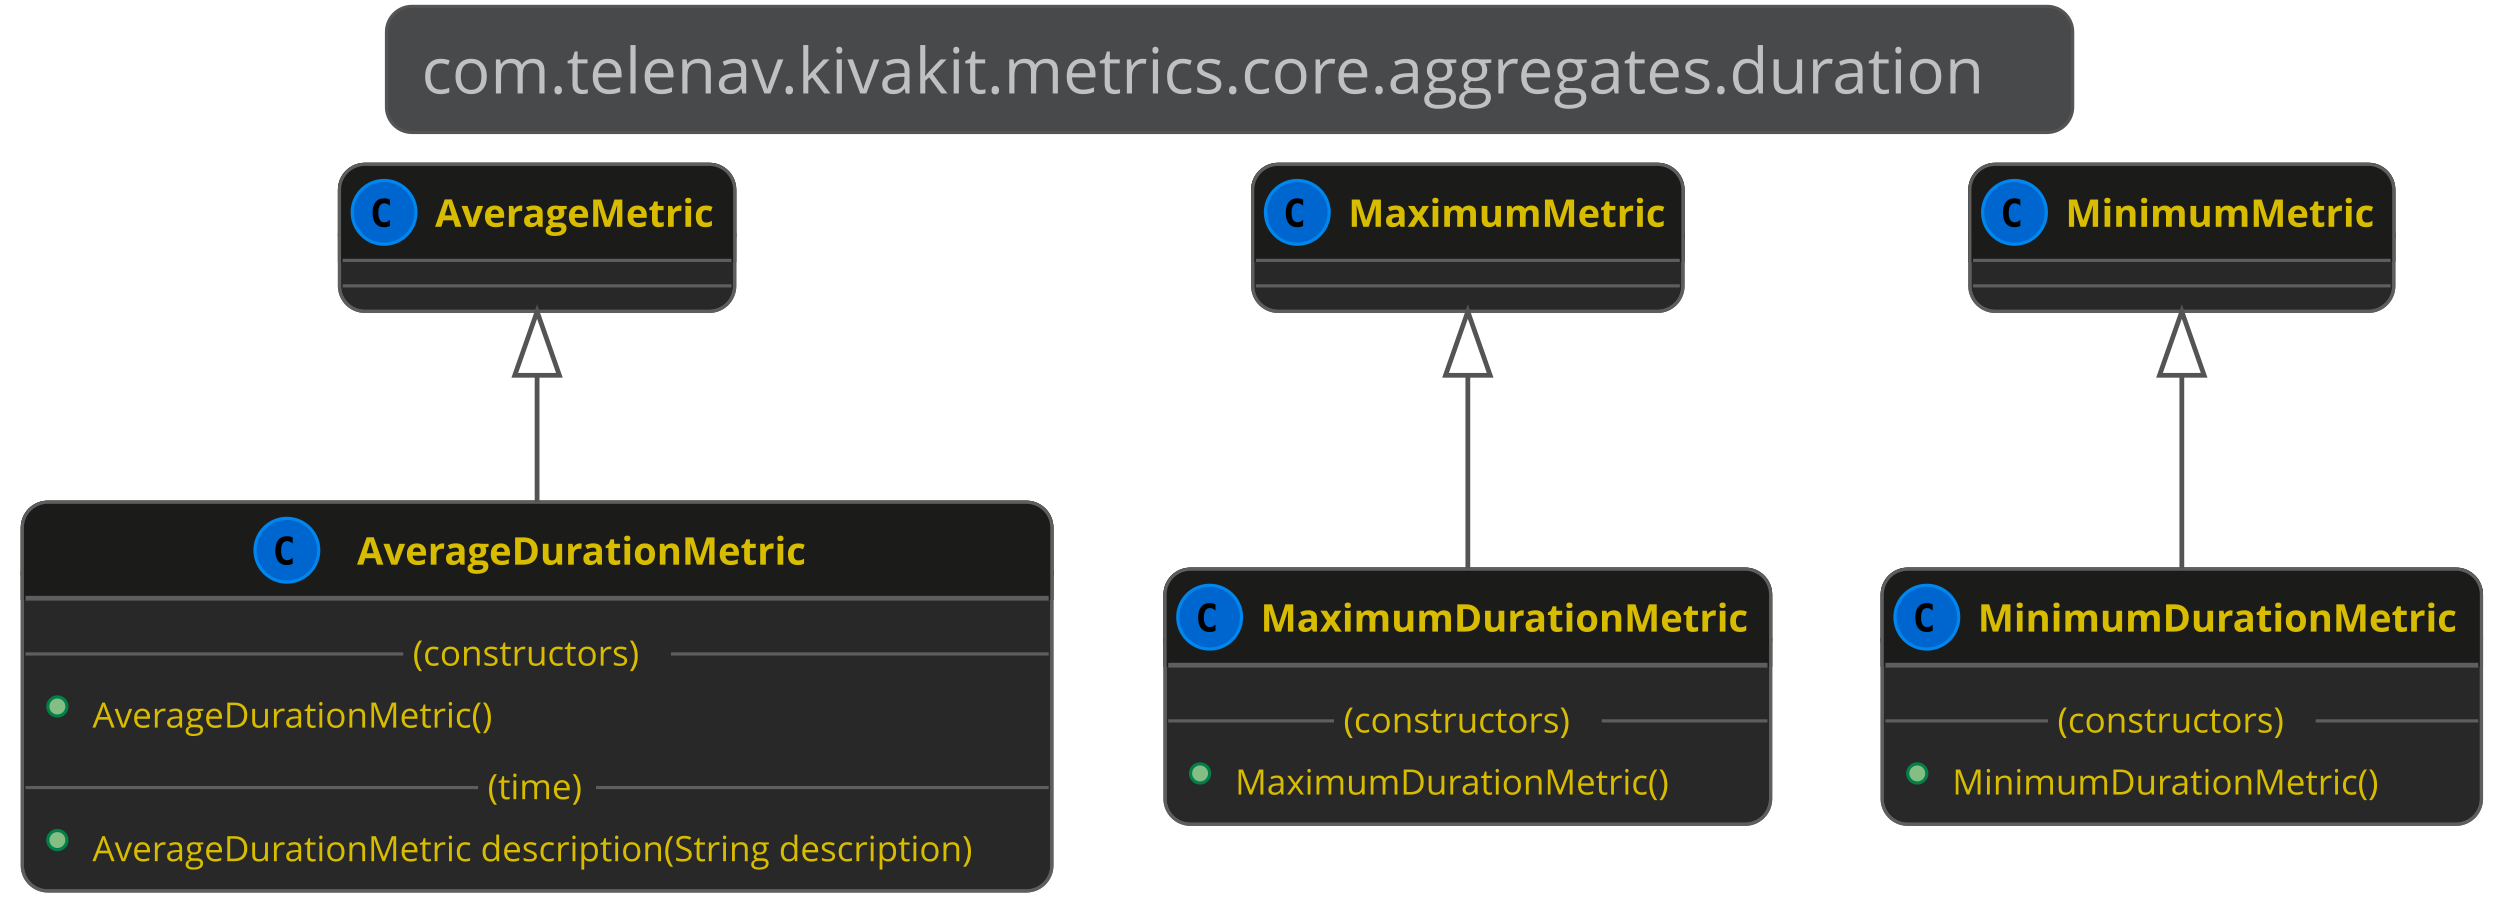
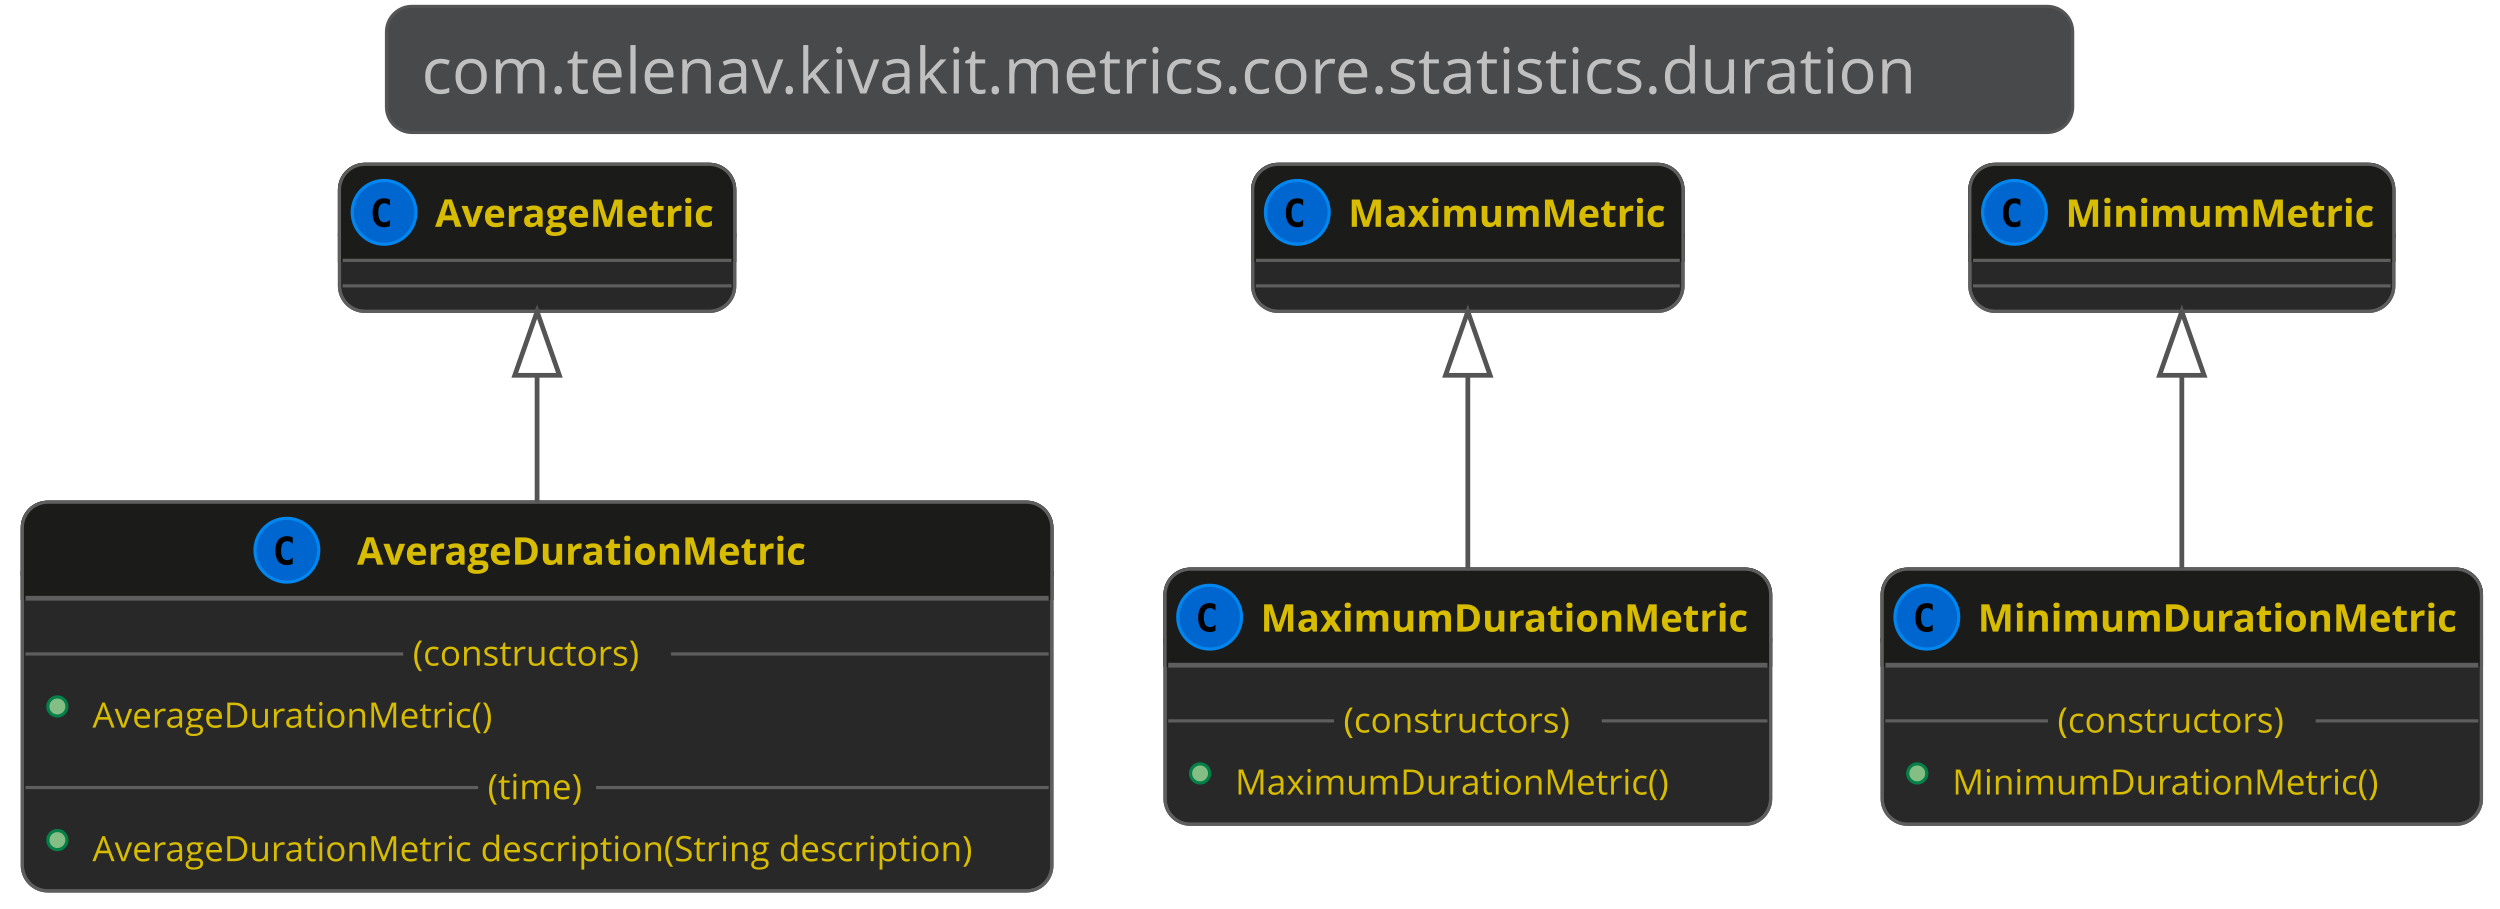
<svg xmlns="http://www.w3.org/2000/svg" contentScriptType="application/ecmascript" contentStyleType="text/css" height="297.917px" preserveAspectRatio="none" style="width:817px;height:297px;background:#333333;" version="1.1" viewBox="0 0 817 297" width="817.708px" zoomAndPan="magnify">
  <defs />
  <g>
    <rect fill="#48494B" height="41.203" rx="8.333" ry="8.333" style="stroke:#545454;stroke-width:1.042;" width="551.042" x="126.302" y="2.083" />
-     <text fill="#C0C0C0" font-family="Open Sans,Avenir,Nunito,Arial,Helvetica,SansSerif" font-size="20.833" lengthAdjust="spacing" textLength="528.125" x="137.76" y="30.558">com.telenav.kivakit.metrics.core.aggregates.duration</text>
+     <text fill="#C0C0C0" font-family="Open Sans,Avenir,Nunito,Arial,Helvetica,SansSerif" font-size="20.833" lengthAdjust="spacing" textLength="528.125" x="137.76" y="30.558">com.telenav.kivakit.metrics.core.statistics.duration</text>
    <rect fill="#282828" height="48.055" id="AverageMetric" rx="8.333" ry="8.333" style="stroke:#5E5E5E;stroke-width:1.042;" width="129.167" x="110.938" y="53.703" />
    <rect fill="#1B1B1A" height="31.388" rx="8.333" ry="8.333" style="stroke:#1B1B1A;stroke-width:1.042;" width="129.167" x="110.938" y="53.703" />
    <rect fill="#1B1B1A" height="8.333" style="stroke:#1B1B1A;stroke-width:1.042;" width="129.167" x="110.938" y="76.758" />
    <rect fill="none" height="48.055" id="AverageMetric" rx="8.333" ry="8.333" style="stroke:#5E5E5E;stroke-width:1.042;" width="129.167" x="110.938" y="53.703" />
    <ellipse cx="125.521" cy="69.397" fill="#0066CF" rx="10.417" ry="10.417" style="stroke:#0086EF;stroke-width:1.042;" />
    <path d="M127.431,73.822 Q127.004,74.042 126.534,74.152 Q126.064,74.261 125.545,74.261 Q123.702,74.261 122.731,73.047 Q121.761,71.832 121.761,69.537 Q121.761,67.236 122.731,66.022 Q123.702,64.807 125.545,64.807 Q126.064,64.807 126.54,64.917 Q127.016,65.027 127.431,65.247 L127.431,67.249 Q126.967,66.821 126.531,66.623 Q126.095,66.425 125.631,66.425 Q124.642,66.425 124.138,67.209 Q123.635,67.993 123.635,69.537 Q123.635,71.075 124.138,71.86 Q124.642,72.644 125.631,72.644 Q126.095,72.644 126.531,72.446 Q126.967,72.247 127.431,71.82 Z " fill="#000000" />
    <text fill="#D8BC00" font-family="Open Sans,Avenir,Nunito,Arial,Helvetica,SansSerif" font-size="12.5" font-weight="bold" lengthAdjust="spacing" textLength="91.667" x="142.188" y="74.121">AverageMetric</text>
    <line style="stroke:#5E5E5E;stroke-width:1.042;" x1="111.979" x2="239.062" y1="85.091" y2="85.091" />
    <line style="stroke:#5E5E5E;stroke-width:1.042;" x1="111.979" x2="239.062" y1="93.424" y2="93.424" />
    <rect codeLine="8" fill="#282828" height="127.034" id="AverageDurationMetric" rx="8.333" ry="8.333" style="stroke:#5E5E5E;stroke-width:1.042;" width="336.458" x="7.292" y="164.119" />
    <rect fill="#1B1B1A" height="31.388" rx="8.333" ry="8.333" style="stroke:#1B1B1A;stroke-width:1.042;" width="336.458" x="7.292" y="164.119" />
    <rect fill="#1B1B1A" height="8.333" style="stroke:#1B1B1A;stroke-width:1.042;" width="336.458" x="7.292" y="187.174" />
    <rect codeLine="8" fill="none" height="127.034" id="AverageDurationMetric" rx="8.333" ry="8.333" style="stroke:#5E5E5E;stroke-width:1.042;" width="336.458" x="7.292" y="164.119" />
    <ellipse cx="93.75" cy="179.814" fill="#0066CF" rx="10.417" ry="10.417" style="stroke:#0086EF;stroke-width:1.042;" />
    <path d="M95.66,184.239 Q95.233,184.458 94.763,184.568 Q94.293,184.678 93.774,184.678 Q91.931,184.678 90.961,183.464 Q89.99,182.249 89.99,179.954 Q89.99,177.653 90.961,176.438 Q91.931,175.224 93.774,175.224 Q94.293,175.224 94.769,175.334 Q95.245,175.444 95.66,175.663 L95.66,177.665 Q95.197,177.238 94.76,177.04 Q94.324,176.841 93.86,176.841 Q92.871,176.841 92.368,177.625 Q91.864,178.41 91.864,179.954 Q91.864,181.492 92.368,182.276 Q92.871,183.061 93.86,183.061 Q94.324,183.061 94.76,182.862 Q95.197,182.664 95.66,182.237 Z " fill="#000000" />
    <text fill="#D8BC00" font-family="Open Sans,Avenir,Nunito,Arial,Helvetica,SansSerif" font-size="12.5" font-weight="bold" lengthAdjust="spacing" textLength="148.958" x="116.667" y="184.538">AverageDurationMetric</text>
    <line style="stroke:#5E5E5E;stroke-width:1.562;" x1="8.333" x2="342.708" y1="195.508" y2="195.508" />
    <ellipse cx="18.75" cy="230.878" fill="#84BE84" rx="3.125" ry="3.125" style="stroke:#038048;stroke-width:1.042;" />
    <text fill="#D8BC00" font-family="Open Sans,Avenir,Nunito,Arial,Helvetica,SansSerif" font-size="11.458" lengthAdjust="spacing" textLength="137.5" x="30.208" y="237.789">AverageDurationMetric()</text>
    <line style="stroke:#5E5E5E;stroke-width:1.042;" x1="8.333" x2="131.771" y1="213.714" y2="213.714" />
    <text fill="#D8BC00" font-family="Open Sans,Avenir,Nunito,Arial,Helvetica,SansSerif" font-size="11.458" lengthAdjust="spacing" textLength="81.25" x="134.896" y="217.523">(constructors)</text>
    <line style="stroke:#5E5E5E;stroke-width:1.042;" x1="219.271" x2="342.708" y1="213.714" y2="213.714" />
    <ellipse cx="18.75" cy="274.534" fill="#84BE84" rx="3.125" ry="3.125" style="stroke:#038048;stroke-width:1.042;" />
    <text fill="#D8BC00" font-family="Open Sans,Avenir,Nunito,Arial,Helvetica,SansSerif" font-size="11.458" lengthAdjust="spacing" textLength="304.167" x="30.208" y="281.445">AverageDurationMetric description(String description)</text>
    <line style="stroke:#5E5E5E;stroke-width:1.042;" x1="8.333" x2="156.25" y1="257.37" y2="257.37" />
    <text fill="#D8BC00" font-family="Open Sans,Avenir,Nunito,Arial,Helvetica,SansSerif" font-size="11.458" lengthAdjust="spacing" textLength="32.292" x="159.375" y="261.18">(time)</text>
    <line style="stroke:#5E5E5E;stroke-width:1.042;" x1="194.792" x2="342.708" y1="257.37" y2="257.37" />
    <rect fill="#282828" height="48.055" id="MaximumMetric" rx="8.333" ry="8.333" style="stroke:#5E5E5E;stroke-width:1.042;" width="140.625" x="409.375" y="53.703" />
    <rect fill="#1B1B1A" height="31.388" rx="8.333" ry="8.333" style="stroke:#1B1B1A;stroke-width:1.042;" width="140.625" x="409.375" y="53.703" />
    <rect fill="#1B1B1A" height="8.333" style="stroke:#1B1B1A;stroke-width:1.042;" width="140.625" x="409.375" y="76.758" />
    <rect fill="none" height="48.055" id="MaximumMetric" rx="8.333" ry="8.333" style="stroke:#5E5E5E;stroke-width:1.042;" width="140.625" x="409.375" y="53.703" />
    <ellipse cx="423.958" cy="69.397" fill="#0066CF" rx="10.417" ry="10.417" style="stroke:#0086EF;stroke-width:1.042;" />
    <path d="M425.869,73.822 Q425.442,74.042 424.971,74.152 Q424.502,74.261 423.983,74.261 Q422.139,74.261 421.169,73.047 Q420.199,71.832 420.199,69.537 Q420.199,67.236 421.169,66.022 Q422.139,64.807 423.983,64.807 Q424.502,64.807 424.978,64.917 Q425.454,65.027 425.869,65.247 L425.869,67.249 Q425.405,66.821 424.969,66.623 Q424.532,66.425 424.068,66.425 Q423.079,66.425 422.576,67.209 Q422.072,67.993 422.072,69.537 Q422.072,71.075 422.576,71.86 Q423.079,72.644 424.068,72.644 Q424.532,72.644 424.969,72.446 Q425.405,72.247 425.869,71.82 Z " fill="#000000" />
    <text fill="#D8BC00" font-family="Open Sans,Avenir,Nunito,Arial,Helvetica,SansSerif" font-size="12.5" font-weight="bold" lengthAdjust="spacing" textLength="103.125" x="440.625" y="74.121">MaximumMetric</text>
    <line style="stroke:#5E5E5E;stroke-width:1.042;" x1="410.417" x2="548.958" y1="85.091" y2="85.091" />
    <line style="stroke:#5E5E5E;stroke-width:1.042;" x1="410.417" x2="548.958" y1="93.424" y2="93.424" />
    <rect codeLine="17" fill="#282828" height="83.378" id="MaximumDurationMetric" rx="8.333" ry="8.333" style="stroke:#5E5E5E;stroke-width:1.042;" width="197.917" x="380.729" y="185.994" />
    <rect fill="#1B1B1A" height="31.388" rx="8.333" ry="8.333" style="stroke:#1B1B1A;stroke-width:1.042;" width="197.917" x="380.729" y="185.994" />
    <rect fill="#1B1B1A" height="8.333" style="stroke:#1B1B1A;stroke-width:1.042;" width="197.917" x="380.729" y="209.049" />
    <rect codeLine="17" fill="none" height="83.378" id="MaximumDurationMetric" rx="8.333" ry="8.333" style="stroke:#5E5E5E;stroke-width:1.042;" width="197.917" x="380.729" y="185.994" />
    <ellipse cx="395.312" cy="201.689" fill="#0066CF" rx="10.417" ry="10.417" style="stroke:#0086EF;stroke-width:1.042;" />
    <path d="M397.223,206.114 Q396.796,206.333 396.326,206.443 Q395.856,206.553 395.337,206.553 Q393.494,206.553 392.523,205.339 Q391.553,204.124 391.553,201.829 Q391.553,199.528 392.523,198.313 Q393.494,197.099 395.337,197.099 Q395.856,197.099 396.332,197.209 Q396.808,197.319 397.223,197.538 L397.223,199.54 Q396.759,199.113 396.323,198.915 Q395.886,198.716 395.422,198.716 Q394.434,198.716 393.93,199.5 Q393.426,200.285 393.426,201.829 Q393.426,203.367 393.93,204.151 Q394.434,204.936 395.422,204.936 Q395.886,204.936 396.323,204.737 Q396.759,204.539 397.223,204.112 Z " fill="#000000" />
    <text fill="#D8BC00" font-family="Open Sans,Avenir,Nunito,Arial,Helvetica,SansSerif" font-size="12.5" font-weight="bold" lengthAdjust="spacing" textLength="160.417" x="411.979" y="206.413">MaximumDurationMetric</text>
    <line style="stroke:#5E5E5E;stroke-width:1.562;" x1="381.771" x2="577.604" y1="217.383" y2="217.383" />
    <ellipse cx="392.188" cy="252.753" fill="#84BE84" rx="3.125" ry="3.125" style="stroke:#038048;stroke-width:1.042;" />
    <text fill="#D8BC00" font-family="Open Sans,Avenir,Nunito,Arial,Helvetica,SansSerif" font-size="11.458" lengthAdjust="spacing" textLength="145.833" x="403.646" y="259.664">MaximumDurationMetric()</text>
    <line style="stroke:#5E5E5E;stroke-width:1.042;" x1="381.771" x2="435.938" y1="235.589" y2="235.589" />
    <text fill="#D8BC00" font-family="Open Sans,Avenir,Nunito,Arial,Helvetica,SansSerif" font-size="11.458" lengthAdjust="spacing" textLength="81.25" x="439.062" y="239.398">(constructors)</text>
    <line style="stroke:#5E5E5E;stroke-width:1.042;" x1="523.438" x2="577.604" y1="235.589" y2="235.589" />
    <rect fill="#282828" height="48.055" id="MinimumMetric" rx="8.333" ry="8.333" style="stroke:#5E5E5E;stroke-width:1.042;" width="138.542" x="643.75" y="53.703" />
    <rect fill="#1B1B1A" height="31.388" rx="8.333" ry="8.333" style="stroke:#1B1B1A;stroke-width:1.042;" width="138.542" x="643.75" y="53.703" />
    <rect fill="#1B1B1A" height="8.333" style="stroke:#1B1B1A;stroke-width:1.042;" width="138.542" x="643.75" y="76.758" />
    <rect fill="none" height="48.055" id="MinimumMetric" rx="8.333" ry="8.333" style="stroke:#5E5E5E;stroke-width:1.042;" width="138.542" x="643.75" y="53.703" />
    <ellipse cx="658.333" cy="69.397" fill="#0066CF" rx="10.417" ry="10.417" style="stroke:#0086EF;stroke-width:1.042;" />
    <path d="M660.244,73.822 Q659.817,74.042 659.346,74.152 Q658.876,74.261 658.358,74.261 Q656.514,74.261 655.544,73.047 Q654.574,71.832 654.574,69.537 Q654.574,67.236 655.544,66.022 Q656.514,64.807 658.358,64.807 Q658.876,64.807 659.353,64.917 Q659.829,65.027 660.244,65.247 L660.244,67.249 Q659.78,66.821 659.343,66.623 Q658.907,66.425 658.443,66.425 Q657.454,66.425 656.951,67.209 Q656.447,67.993 656.447,69.537 Q656.447,71.075 656.951,71.86 Q657.454,72.644 658.443,72.644 Q658.907,72.644 659.343,72.446 Q659.78,72.247 660.244,71.82 Z " fill="#000000" />
    <text fill="#D8BC00" font-family="Open Sans,Avenir,Nunito,Arial,Helvetica,SansSerif" font-size="12.5" font-weight="bold" lengthAdjust="spacing" textLength="101.042" x="675" y="74.121">MinimumMetric</text>
    <line style="stroke:#5E5E5E;stroke-width:1.042;" x1="644.792" x2="781.25" y1="85.091" y2="85.091" />
    <line style="stroke:#5E5E5E;stroke-width:1.042;" x1="644.792" x2="781.25" y1="93.424" y2="93.424" />
    <rect codeLine="24" fill="#282828" height="83.378" id="MinimumDurationMetric" rx="8.333" ry="8.333" style="stroke:#5E5E5E;stroke-width:1.042;" width="195.833" x="615.104" y="185.994" />
    <rect fill="#1B1B1A" height="31.388" rx="8.333" ry="8.333" style="stroke:#1B1B1A;stroke-width:1.042;" width="195.833" x="615.104" y="185.994" />
    <rect fill="#1B1B1A" height="8.333" style="stroke:#1B1B1A;stroke-width:1.042;" width="195.833" x="615.104" y="209.049" />
    <rect codeLine="24" fill="none" height="83.378" id="MinimumDurationMetric" rx="8.333" ry="8.333" style="stroke:#5E5E5E;stroke-width:1.042;" width="195.833" x="615.104" y="185.994" />
    <ellipse cx="629.688" cy="201.689" fill="#0066CF" rx="10.417" ry="10.417" style="stroke:#0086EF;stroke-width:1.042;" />
    <path d="M631.598,206.114 Q631.171,206.333 630.701,206.443 Q630.231,206.553 629.712,206.553 Q627.869,206.553 626.898,205.339 Q625.928,204.124 625.928,201.829 Q625.928,199.528 626.898,198.313 Q627.869,197.099 629.712,197.099 Q630.231,197.099 630.707,197.209 Q631.183,197.319 631.598,197.538 L631.598,199.54 Q631.134,199.113 630.698,198.915 Q630.261,198.716 629.797,198.716 Q628.809,198.716 628.305,199.5 Q627.802,200.285 627.802,201.829 Q627.802,203.367 628.305,204.151 Q628.809,204.936 629.797,204.936 Q630.261,204.936 630.698,204.737 Q631.134,204.539 631.598,204.112 Z " fill="#000000" />
    <text fill="#D8BC00" font-family="Open Sans,Avenir,Nunito,Arial,Helvetica,SansSerif" font-size="12.5" font-weight="bold" lengthAdjust="spacing" textLength="158.333" x="646.354" y="206.413">MinimumDurationMetric</text>
    <line style="stroke:#5E5E5E;stroke-width:1.562;" x1="616.146" x2="809.896" y1="217.383" y2="217.383" />
    <ellipse cx="626.562" cy="252.753" fill="#84BE84" rx="3.125" ry="3.125" style="stroke:#038048;stroke-width:1.042;" />
    <text fill="#D8BC00" font-family="Open Sans,Avenir,Nunito,Arial,Helvetica,SansSerif" font-size="11.458" lengthAdjust="spacing" textLength="142.708" x="638.021" y="259.664">MinimumDurationMetric()</text>
    <line style="stroke:#5E5E5E;stroke-width:1.042;" x1="616.146" x2="669.271" y1="235.589" y2="235.589" />
    <text fill="#D8BC00" font-family="Open Sans,Avenir,Nunito,Arial,Helvetica,SansSerif" font-size="11.458" lengthAdjust="spacing" textLength="81.25" x="672.396" y="239.398">(constructors)</text>
    <line style="stroke:#5E5E5E;stroke-width:1.042;" x1="756.771" x2="809.896" y1="235.589" y2="235.589" />
    <path codeLine="7" d="M175.521,123.057 C175.521,135.963 175.521,150.307 175.521,164.109 " fill="none" id="AverageMetric-backto-AverageDurationMetric" style="stroke:#545454;stroke-width:1.562;" />
    <polygon fill="none" points="168.229,122.651,175.521,101.817,182.812,122.651,168.229,122.651" style="stroke:#545454;stroke-width:1.562;" />
    <path codeLine="16" d="M479.688,122.849 C479.688,142.807 479.688,166.255 479.688,185.807 " fill="none" id="MaximumMetric-backto-MaximumDurationMetric" style="stroke:#545454;stroke-width:1.562;" />
    <polygon fill="none" points="472.396,122.651,479.688,101.817,486.979,122.651,472.396,122.651" style="stroke:#545454;stroke-width:1.562;" />
    <path codeLine="23" d="M713.021,122.849 C713.021,142.807 713.021,166.255 713.021,185.807 " fill="none" id="MinimumMetric-backto-MinimumDurationMetric" style="stroke:#545454;stroke-width:1.562;" />
    <polygon fill="none" points="705.729,122.651,713.021,101.817,720.312,122.651,705.729,122.651" style="stroke:#545454;stroke-width:1.562;" />
  </g>
</svg>
